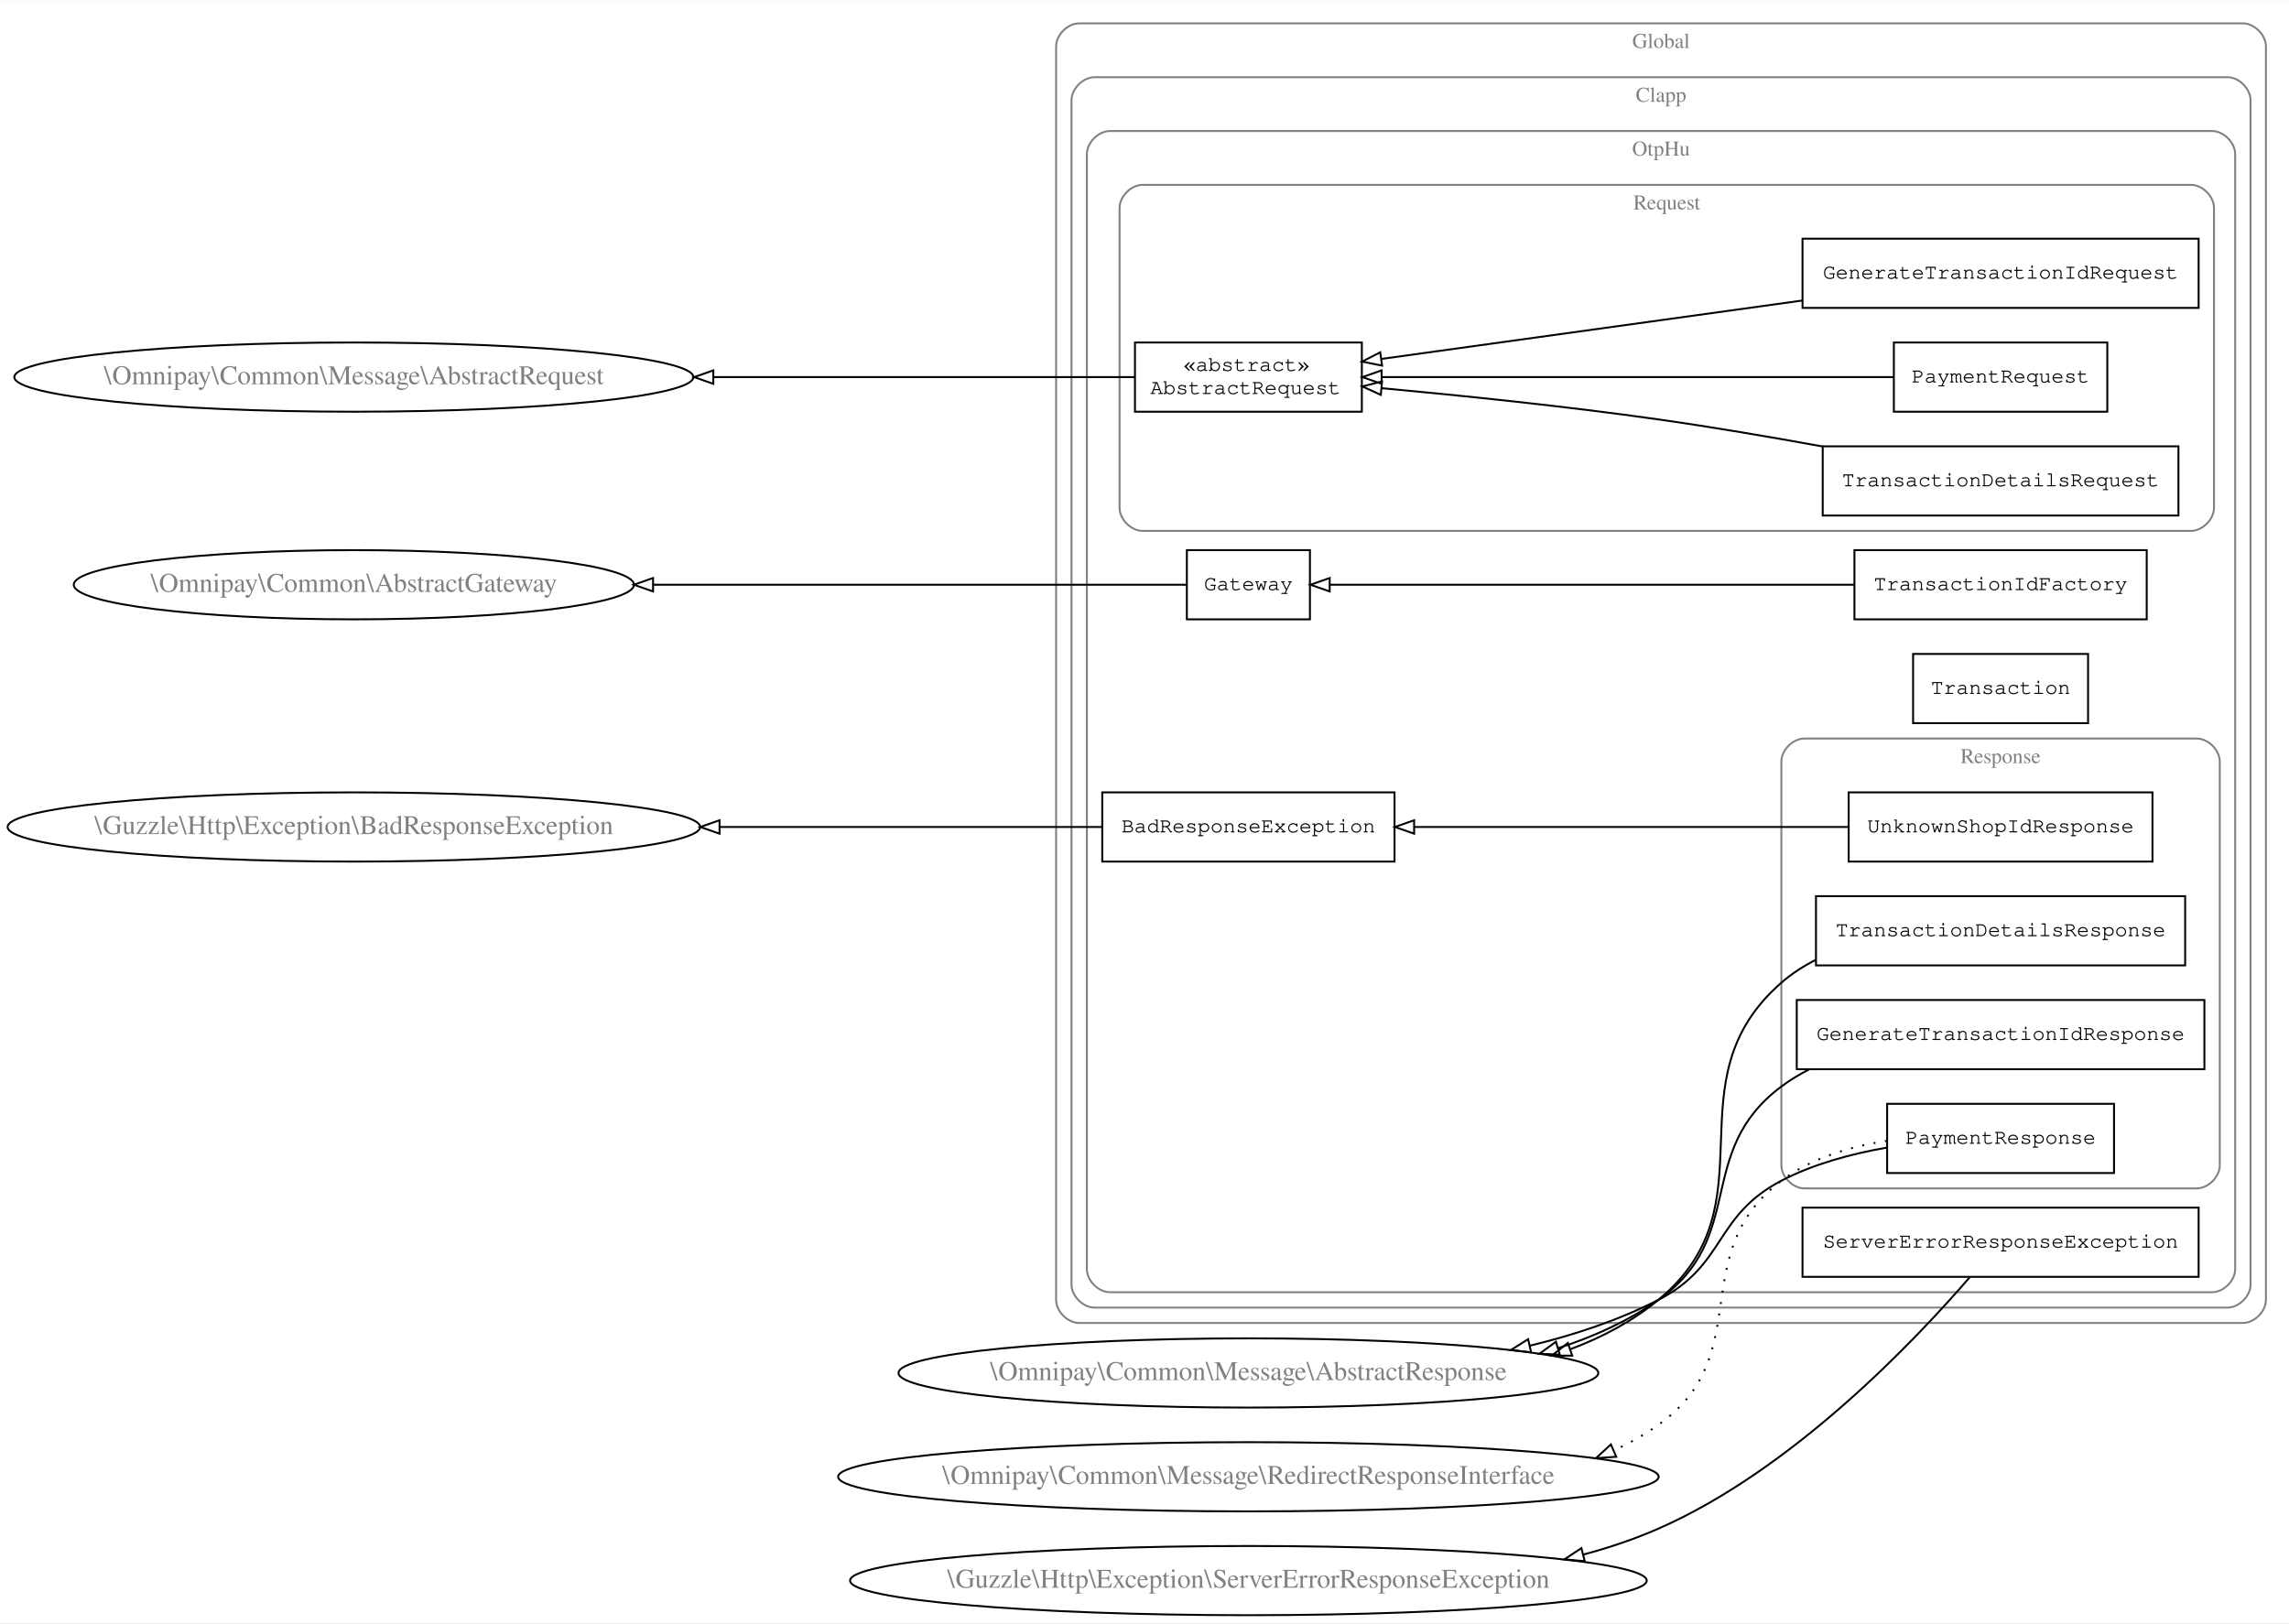
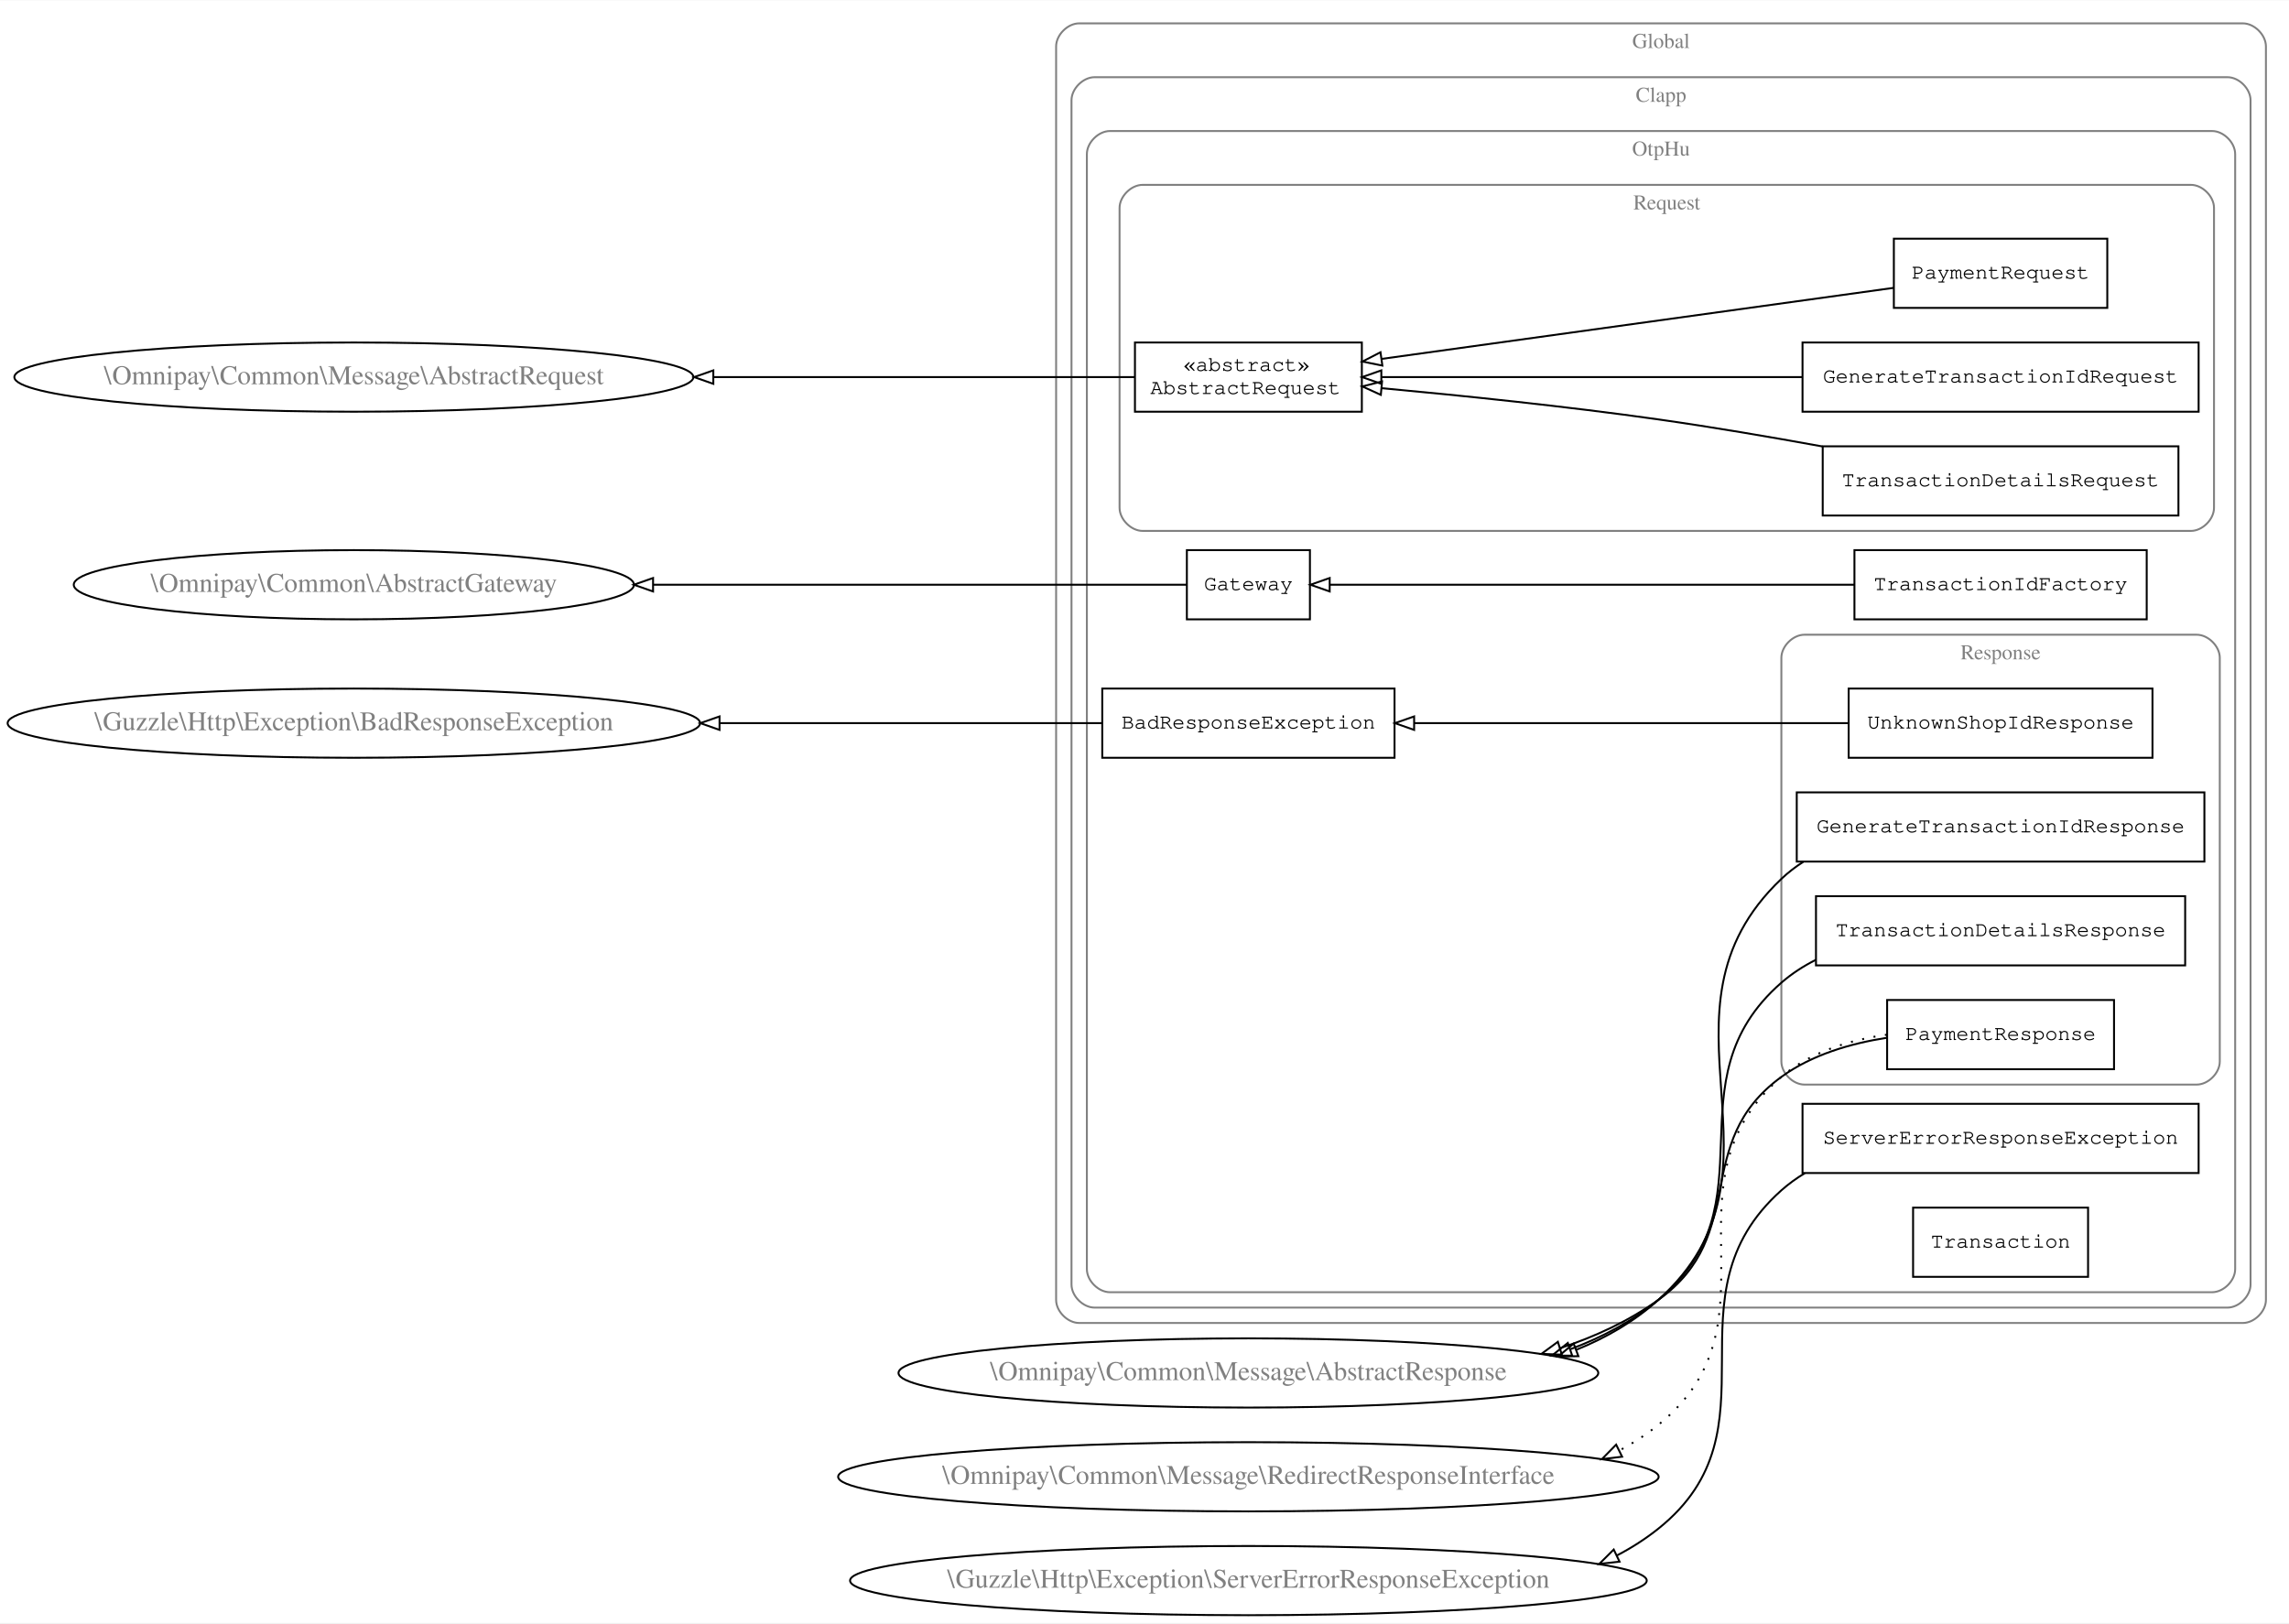
<svg xmlns="http://www.w3.org/2000/svg" width="1190pt" height="844pt" viewBox="0.00 0.00 1190.43 844.00">
  <g id="graph0" class="graph" transform="scale(1 1) rotate(0) translate(4 840)">
    <polygon fill="white" stroke="none" points="-4,4 -4,-840 1186.43,-840 1186.43,4 -4,4" />
    <g id="clust1" class="cluster">
      <path fill="none" stroke="gray" d="M557.249,-152C557.249,-152 1162.43,-152 1162.43,-152 1168.43,-152 1174.43,-158 1174.43,-164 1174.43,-164 1174.43,-816 1174.43,-816 1174.43,-822 1168.43,-828 1162.43,-828 1162.43,-828 557.249,-828 557.249,-828 551.249,-828 545.249,-822 545.249,-816 545.249,-816 545.249,-164 545.249,-164 545.249,-158 551.249,-152 557.249,-152" />
      <text text-anchor="middle" x="859.84" y="-815.2" font-family="Times,serif" font-size="11.00" fill="gray">Global</text>
    </g>
    <g id="clust2" class="cluster">
      <path fill="none" stroke="gray" d="M565.249,-160C565.249,-160 1154.43,-160 1154.43,-160 1160.43,-160 1166.43,-166 1166.43,-172 1166.43,-172 1166.43,-788 1166.43,-788 1166.43,-794 1160.43,-800 1154.43,-800 1154.43,-800 565.249,-800 565.249,-800 559.249,-800 553.249,-794 553.249,-788 553.249,-788 553.249,-172 553.249,-172 553.249,-166 559.249,-160 565.249,-160" />
      <text text-anchor="middle" x="859.84" y="-787.2" font-family="Times,serif" font-size="11.00" fill="gray">Clapp</text>
    </g>
    <g id="clust3" class="cluster">
      <path fill="none" stroke="gray" d="M573.249,-168C573.249,-168 1146.43,-168 1146.43,-168 1152.43,-168 1158.43,-174 1158.43,-180 1158.43,-180 1158.43,-760 1158.43,-760 1158.43,-766 1152.43,-772 1146.43,-772 1146.43,-772 573.249,-772 573.249,-772 567.249,-772 561.249,-766 561.249,-760 561.249,-760 561.249,-180 561.249,-180 561.249,-174 567.249,-168 573.249,-168" />
      <text text-anchor="middle" x="859.84" y="-759.2" font-family="Times,serif" font-size="11.00" fill="gray">OtpHu</text>
    </g>
    <g id="clust4" class="cluster">
-       <path fill="none" stroke="gray" d="M934.43,-222C934.43,-222 1138.43,-222 1138.43,-222 1144.43,-222 1150.43,-228 1150.43,-234 1150.43,-234 1150.43,-444 1150.43,-444 1150.43,-450 1144.43,-456 1138.43,-456 1138.43,-456 934.43,-456 934.43,-456 928.43,-456 922.43,-450 922.43,-444 922.43,-444 922.43,-234 922.43,-234 922.43,-228 928.43,-222 934.43,-222" />
-       <text text-anchor="middle" x="1036.43" y="-443.2" font-family="Times,serif" font-size="11.00" fill="gray">Response</text>
+       <path fill="none" stroke="gray" d="M934.43,-276C934.43,-276 1138.43,-276 1138.43,-276 1144.43,-276 1150.43,-282 1150.43,-288 1150.43,-288 1150.43,-498 1150.43,-498 1150.43,-504 1144.43,-510 1138.43,-510 1138.43,-510 934.43,-510 934.43,-510 928.43,-510 922.43,-504 922.43,-498 922.43,-498 922.43,-288 922.43,-288 922.43,-282 928.43,-276 934.43,-276" />
+       <text text-anchor="middle" x="1036.43" y="-497.2" font-family="Times,serif" font-size="11.00" fill="gray">Response</text>
    </g>
    <g id="clust5" class="cluster">
      <path fill="none" stroke="gray" d="M590.249,-564C590.249,-564 1135.43,-564 1135.43,-564 1141.43,-564 1147.43,-570 1147.43,-576 1147.43,-576 1147.43,-732 1147.43,-732 1147.43,-738 1141.43,-744 1135.43,-744 1135.43,-744 590.249,-744 590.249,-744 584.249,-744 578.249,-738 578.249,-732 578.249,-732 578.249,-576 578.249,-576 578.249,-570 584.249,-564 590.249,-564" />
      <text text-anchor="middle" x="862.84" y="-731.2" font-family="Times,serif" font-size="11.00" fill="gray">Request</text>
    </g>
    <g id="node1" class="node">
-       <polygon fill="none" stroke="black" points="1095.43,-266 977.43,-266 977.43,-230 1095.43,-230 1095.43,-266" />
-       <text text-anchor="middle" x="1036.43" y="-245.2" font-family="Courier,monospace" font-size="11.00">PaymentResponse</text>
+       <polygon fill="none" stroke="black" points="1132.43,-374 940.43,-374 940.43,-338 1132.43,-338 1132.43,-374" />
+       <text text-anchor="middle" x="1036.43" y="-353.2" font-family="Courier,monospace" font-size="11.00">TransactionDetailsResponse</text>
    </g>
-     <g id="node15" class="node">
+     <g id="node14" class="node">
      <ellipse fill="none" stroke="black" cx="645.249" cy="-126" rx="181.968" ry="18" />
      <text text-anchor="middle" x="645.249" y="-122.3" font-family="Times,serif" font-size="14.00" fill="gray">\Omnipay\Common\Message\AbstractResponse</text>
    </g>
    <g id="edge2" class="edge">
-       <path fill="none" stroke="black" d="M977.249,-243.212C958.955,-240.021 939.175,-234.737 922.43,-226 887.319,-207.68 893.678,-182.055 858.43,-164 837.811,-153.438 814.756,-145.763 791.649,-140.195" />
-       <polygon fill="none" stroke="black" points="792.278,-136.748 781.75,-137.935 790.72,-143.573 792.278,-136.748" />
+       <path fill="none" stroke="black" d="M940.352,-340.894C933.896,-337.631 927.825,-333.709 922.43,-329 863.175,-277.273 919.144,-214.007 858.43,-164 844.968,-152.912 829.376,-144.602 812.875,-138.425" />
+       <polygon fill="none" stroke="black" points="813.658,-134.993 803.064,-135.03 811.369,-141.608 813.658,-134.993" />
    </g>
-     <g id="node16" class="node">
+     <g id="node2" class="node">
+       <polygon fill="none" stroke="black" points="1115.43,-482 957.43,-482 957.43,-446 1115.43,-446 1115.43,-482" />
+       <text text-anchor="middle" x="1036.43" y="-461.2" font-family="Courier,monospace" font-size="11.00">UnknownShopIdResponse</text>
+     </g>
+     <g id="node12" class="node">
+       <polygon fill="none" stroke="black" points="721.249,-482 569.249,-482 569.249,-446 721.249,-446 721.249,-482" />
+       <text text-anchor="middle" x="645.249" y="-461.2" font-family="Courier,monospace" font-size="11.00">BadResponseException</text>
+     </g>
+     <g id="edge3" class="edge">
+       <path fill="none" stroke="black" d="M957.142,-464C891.797,-464 798.816,-464 731.581,-464" />
+       <polygon fill="none" stroke="black" points="731.437,-460.5 721.437,-464 731.437,-467.5 731.437,-460.5" />
+     </g>
+     <g id="node3" class="node">
+       <polygon fill="none" stroke="black" points="1142.43,-428 930.43,-428 930.43,-392 1142.43,-392 1142.43,-428" />
+       <text text-anchor="middle" x="1036.43" y="-407.2" font-family="Courier,monospace" font-size="11.00">GenerateTransactionIdResponse</text>
+     </g>
+     <g id="edge4" class="edge">
+       <path fill="none" stroke="black" d="M933.865,-391.889C929.78,-389.285 925.937,-386.337 922.43,-383 848.964,-313.103 933.869,-231.763 858.43,-164 846.038,-152.869 831.54,-144.459 816.044,-138.162" />
+       <polygon fill="none" stroke="black" points="816.869,-134.734 806.276,-134.509 814.417,-141.29 816.869,-134.734" />
+     </g>
+     <g id="node4" class="node">
+       <polygon fill="none" stroke="black" points="1095.43,-320 977.43,-320 977.43,-284 1095.43,-284 1095.43,-320" />
+       <text text-anchor="middle" x="1036.43" y="-299.2" font-family="Courier,monospace" font-size="11.00">PaymentResponse</text>
+     </g>
+     <g id="edge5" class="edge">
+       <path fill="none" stroke="black" d="M977.233,-300.336C958.327,-297.397 938.182,-291.472 922.43,-280 874.833,-245.336 906.287,-198.304 858.43,-164 843.084,-152.999 825.545,-144.859 807.273,-138.879" />
+       <polygon fill="none" stroke="black" points="808.245,-135.516 797.659,-135.944 806.202,-142.211 808.245,-135.516" />
+     </g>
+     <g id="node15" class="node">
      <ellipse fill="none" stroke="black" cx="645.249" cy="-72" rx="213.362" ry="18" />
      <text text-anchor="middle" x="645.249" y="-68.3" font-family="Times,serif" font-size="14.00" fill="gray">\Omnipay\Common\Message\RedirectResponseInterface</text>
    </g>
-     <g id="edge3" class="edge">
-       <path fill="none" stroke="black" stroke-dasharray="1,5" d="M977.274,-246.716C958.264,-243.82 938.045,-237.825 922.43,-226 872.042,-187.842 910.045,-135.482 858.43,-99 851.16,-93.861 843.39,-89.448 835.278,-85.669" />
-       <polygon fill="none" stroke="black" points="836.551,-82.407 825.982,-81.668 833.784,-88.837 836.551,-82.407" />
-     </g>
-     <g id="node2" class="node">
-       <polygon fill="none" stroke="black" points="1115.43,-428 957.43,-428 957.43,-392 1115.43,-392 1115.43,-428" />
-       <text text-anchor="middle" x="1036.43" y="-407.2" font-family="Courier,monospace" font-size="11.00">UnknownShopIdResponse</text>
-     </g>
-     <g id="node12" class="node">
-       <polygon fill="none" stroke="black" points="721.249,-428 569.249,-428 569.249,-392 721.249,-392 721.249,-428" />
-       <text text-anchor="middle" x="645.249" y="-407.2" font-family="Courier,monospace" font-size="11.00">BadResponseException</text>
-     </g>
-     <g id="edge5" class="edge">
-       <path fill="none" stroke="black" d="M957.142,-410C891.797,-410 798.816,-410 731.581,-410" />
-       <polygon fill="none" stroke="black" points="731.437,-406.5 721.437,-410 731.437,-413.5 731.437,-406.5" />
-     </g>
-     <g id="node3" class="node">
-       <polygon fill="none" stroke="black" points="1132.43,-374 940.43,-374 940.43,-338 1132.43,-338 1132.43,-374" />
-       <text text-anchor="middle" x="1036.43" y="-353.2" font-family="Courier,monospace" font-size="11.00">TransactionDetailsResponse</text>
-     </g>
-     <g id="edge7" class="edge">
-       <path fill="none" stroke="black" d="M940.352,-340.894C933.896,-337.631 927.825,-333.709 922.43,-329 863.175,-277.273 919.144,-214.007 858.43,-164 844.968,-152.912 829.376,-144.602 812.875,-138.425" />
-       <polygon fill="none" stroke="black" points="813.658,-134.993 803.064,-135.03 811.369,-141.608 813.658,-134.993" />
-     </g>
-     <g id="node4" class="node">
-       <polygon fill="none" stroke="black" points="1142.43,-320 930.43,-320 930.43,-284 1142.43,-284 1142.43,-320" />
-       <text text-anchor="middle" x="1036.43" y="-299.2" font-family="Courier,monospace" font-size="11.00">GenerateTransactionIdResponse</text>
-     </g>
-     <g id="edge9" class="edge">
-       <path fill="none" stroke="black" d="M936.96,-283.937C931.844,-281.34 926.956,-278.378 922.43,-275 876.793,-240.939 905.024,-196.739 858.43,-164 842.785,-153.007 824.933,-144.889 806.378,-138.935" />
-       <polygon fill="none" stroke="black" points="807.203,-135.529 796.619,-136.015 805.196,-142.235 807.203,-135.529" />
+     <g id="edge6" class="edge">
+       <path fill="none" stroke="black" stroke-dasharray="1,5" d="M977.257,-301.947C957.914,-299.202 937.491,-292.987 922.43,-280 857.812,-224.278 924.844,-152.569 858.43,-99 852.13,-93.918 845.365,-89.506 838.259,-85.687" />
+       <polygon fill="none" stroke="black" points="839.602,-82.447 829.085,-81.16 836.504,-88.724 839.602,-82.447" />
    </g>
    <g id="node5" class="node">
-       <polygon fill="none" stroke="black" points="1139.43,-716 933.43,-716 933.43,-680 1139.43,-680 1139.43,-716" />
-       <text text-anchor="middle" x="1036.43" y="-695.2" font-family="Courier,monospace" font-size="11.00">GenerateTransactionIdRequest</text>
-     </g>
-     <g id="node6" class="node">
      <polygon fill="none" stroke="black" points="704.249,-662 586.249,-662 586.249,-626 704.249,-626 704.249,-662" />
      <text text-anchor="start" x="611.249" y="-647.2" font-family="Courier,monospace" font-size="11.00">«abstract»</text>
      <text text-anchor="start" x="594.249" y="-635.2" font-family="Courier,monospace" font-size="11.00">AbstractRequest</text>
    </g>
-     <g id="edge4" class="edge">
-       <path fill="none" stroke="black" d="M933.177,-683.812C864.2,-674.241 775.071,-661.874 714.583,-653.482" />
-       <polygon fill="none" stroke="black" points="714.768,-649.974 704.382,-652.066 713.806,-656.907 714.768,-649.974" />
-     </g>
-     <g id="node17" class="node">
+     <g id="node19" class="node">
      <ellipse fill="none" stroke="black" cx="180.034" cy="-644" rx="176.569" ry="18" />
      <text text-anchor="middle" x="180.034" y="-640.3" font-family="Times,serif" font-size="14.00" fill="gray">\Omnipay\Common\Message\AbstractRequest</text>
    </g>
-     <g id="edge8" class="edge">
+     <g id="edge10" class="edge">
      <path fill="none" stroke="black" d="M586.052,-644C531,-644 445.364,-644 366.991,-644" />
      <polygon fill="none" stroke="black" points="366.977,-640.5 356.977,-644 366.977,-647.5 366.977,-640.5" />
    </g>
-     <g id="node7" class="node">
-       <polygon fill="none" stroke="black" points="1091.93,-662 980.93,-662 980.93,-626 1091.93,-626 1091.93,-662" />
-       <text text-anchor="middle" x="1036.43" y="-641.2" font-family="Courier,monospace" font-size="11.00">PaymentRequest</text>
+     <g id="node6" class="node">
+       <polygon fill="none" stroke="black" points="1091.93,-716 980.93,-716 980.93,-680 1091.93,-680 1091.93,-716" />
+       <text text-anchor="middle" x="1036.43" y="-695.2" font-family="Courier,monospace" font-size="11.00">PaymentRequest</text>
    </g>
    <g id="edge11" class="edge">
-       <path fill="none" stroke="black" d="M980.906,-644C911.277,-644 790.747,-644 714.923,-644" />
-       <polygon fill="none" stroke="black" points="714.53,-640.5 704.53,-644 714.53,-647.5 714.53,-640.5" />
+       <path fill="none" stroke="black" d="M980.906,-690.435C911.134,-680.754 790.254,-663.981 714.458,-653.464" />
+       <polygon fill="none" stroke="black" points="714.916,-649.994 704.53,-652.087 713.954,-656.928 714.916,-649.994" />
+     </g>
+     <g id="node7" class="node">
+       <polygon fill="none" stroke="black" points="1139.43,-662 933.43,-662 933.43,-626 1139.43,-626 1139.43,-662" />
+       <text text-anchor="middle" x="1036.43" y="-641.2" font-family="Courier,monospace" font-size="11.00">GenerateTransactionIdRequest</text>
+     </g>
+     <g id="edge12" class="edge">
+       <path fill="none" stroke="black" d="M933.177,-644C864.2,-644 775.071,-644 714.583,-644" />
+       <polygon fill="none" stroke="black" points="714.382,-640.5 704.382,-644 714.382,-647.5 714.382,-640.5" />
    </g>
    <g id="node8" class="node">
      <polygon fill="none" stroke="black" points="1128.93,-608 943.93,-608 943.93,-572 1128.93,-572 1128.93,-608" />
      <text text-anchor="middle" x="1036.43" y="-587.2" font-family="Courier,monospace" font-size="11.00">TransactionDetailsRequest</text>
    </g>
-     <g id="edge12" class="edge">
+     <g id="edge13" class="edge">
      <path fill="none" stroke="black" d="M943.777,-607.93C916.393,-612.92 886.256,-618.048 858.43,-622 810.499,-628.808 756.193,-634.399 714.521,-638.242" />
      <polygon fill="none" stroke="black" points="714.122,-634.763 704.481,-639.156 714.757,-641.735 714.122,-634.763" />
    </g>
    <g id="node9" class="node">
-       <polygon fill="none" stroke="black" points="1081.93,-500 990.93,-500 990.93,-464 1081.93,-464 1081.93,-500" />
-       <text text-anchor="middle" x="1036.43" y="-479.2" font-family="Courier,monospace" font-size="11.00">Transaction</text>
+       <polygon fill="none" stroke="black" points="1112.43,-554 960.43,-554 960.43,-518 1112.43,-518 1112.43,-554" />
+       <text text-anchor="middle" x="1036.43" y="-533.2" font-family="Courier,monospace" font-size="11.00">TransactionIdFactory</text>
    </g>
    <g id="node10" class="node">
      <polygon fill="none" stroke="black" points="677.249,-554 613.249,-554 613.249,-518 677.249,-518 677.249,-554" />
      <text text-anchor="middle" x="645.249" y="-533.2" font-family="Courier,monospace" font-size="11.00">Gateway</text>
    </g>
-     <g id="node14" class="node">
+     <g id="edge1" class="edge">
+       <path fill="none" stroke="black" d="M960.392,-536C879.209,-536 752.7,-536 687.774,-536" />
+       <polygon fill="none" stroke="black" points="687.522,-532.5 677.522,-536 687.521,-539.5 687.522,-532.5" />
+     </g>
+     <g id="node16" class="node">
      <ellipse fill="none" stroke="black" cx="180.034" cy="-536" rx="145.674" ry="18" />
      <text text-anchor="middle" x="180.034" y="-532.3" font-family="Times,serif" font-size="14.00" fill="gray">\Omnipay\Common\AbstractGateway</text>
    </g>
-     <g id="edge1" class="edge">
+     <g id="edge7" class="edge">
      <path fill="none" stroke="black" d="M613.137,-536C557.098,-536 435.73,-536 335.849,-536" />
      <polygon fill="none" stroke="black" points="335.638,-532.5 325.638,-536 335.638,-539.5 335.638,-532.5" />
    </g>
    <g id="node11" class="node">
-       <polygon fill="none" stroke="black" points="1112.43,-554 960.43,-554 960.43,-518 1112.43,-518 1112.43,-554" />
-       <text text-anchor="middle" x="1036.43" y="-533.2" font-family="Courier,monospace" font-size="11.00">TransactionIdFactory</text>
+       <polygon fill="none" stroke="black" points="1139.43,-266 933.43,-266 933.43,-230 1139.43,-230 1139.43,-266" />
+       <text text-anchor="middle" x="1036.43" y="-245.2" font-family="Courier,monospace" font-size="11.00">ServerErrorResponseException</text>
    </g>
-     <g id="edge6" class="edge">
-       <path fill="none" stroke="black" d="M960.392,-536C879.209,-536 752.7,-536 687.774,-536" />
-       <polygon fill="none" stroke="black" points="687.522,-532.5 677.522,-536 687.521,-539.5 687.522,-532.5" />
-     </g>
-     <g id="node18" class="node">
-       <ellipse fill="none" stroke="black" cx="180.034" cy="-410" rx="180.068" ry="18" />
-       <text text-anchor="middle" x="180.034" y="-406.3" font-family="Times,serif" font-size="14.00" fill="gray">\Guzzle\Http\Exception\BadResponseException</text>
-     </g>
-     <g id="edge10" class="edge">
-       <path fill="none" stroke="black" d="M569.053,-410C515.207,-410 440.188,-410 370.451,-410" />
-       <polygon fill="none" stroke="black" points="370.204,-406.5 360.204,-410 370.204,-413.5 370.204,-406.5" />
-     </g>
-     <g id="node13" class="node">
-       <polygon fill="none" stroke="black" points="1139.43,-212 933.43,-212 933.43,-176 1139.43,-176 1139.43,-212" />
-       <text text-anchor="middle" x="1036.43" y="-191.2" font-family="Courier,monospace" font-size="11.00">ServerErrorResponseException</text>
-     </g>
-     <g id="node19" class="node">
+     <g id="node17" class="node">
      <ellipse fill="none" stroke="black" cx="645.249" cy="-18" rx="207.163" ry="18" />
      <text text-anchor="middle" x="645.249" y="-14.3" font-family="Times,serif" font-size="14.00" fill="gray">\Guzzle\Http\Exception\ServerErrorResponseException</text>
    </g>
-     <g id="edge13" class="edge">
-       <path fill="none" stroke="black" d="M1020.36,-175.762C992.305,-143.229 928.511,-75.722 858.43,-45 846.047,-39.571 832.893,-35.141 819.439,-31.534" />
-       <polygon fill="none" stroke="black" points="820.149,-28.104 809.597,-29.051 818.437,-34.891 820.149,-28.104" />
+     <g id="edge8" class="edge">
+       <path fill="none" stroke="black" d="M934.645,-229.92C930.3,-227.315 926.194,-224.356 922.43,-221 860.312,-165.601 923.448,-96.967 858.43,-45 851.706,-39.626 844.461,-35.004 836.843,-31.041" />
+       <polygon fill="none" stroke="black" points="838.269,-27.844 827.738,-26.687 835.249,-34.159 838.269,-27.844" />
+     </g>
+     <g id="node18" class="node">
+       <ellipse fill="none" stroke="black" cx="180.034" cy="-464" rx="180.068" ry="18" />
+       <text text-anchor="middle" x="180.034" y="-460.3" font-family="Times,serif" font-size="14.00" fill="gray">\Guzzle\Http\Exception\BadResponseException</text>
+     </g>
+     <g id="edge9" class="edge">
+       <path fill="none" stroke="black" d="M569.053,-464C515.207,-464 440.188,-464 370.451,-464" />
+       <polygon fill="none" stroke="black" points="370.204,-460.5 360.204,-464 370.204,-467.5 370.204,-460.5" />
+     </g>
+     <g id="node13" class="node">
+       <polygon fill="none" stroke="black" points="1081.93,-212 990.93,-212 990.93,-176 1081.93,-176 1081.93,-212" />
+       <text text-anchor="middle" x="1036.43" y="-191.2" font-family="Courier,monospace" font-size="11.00">Transaction</text>
    </g>
  </g>
</svg>
